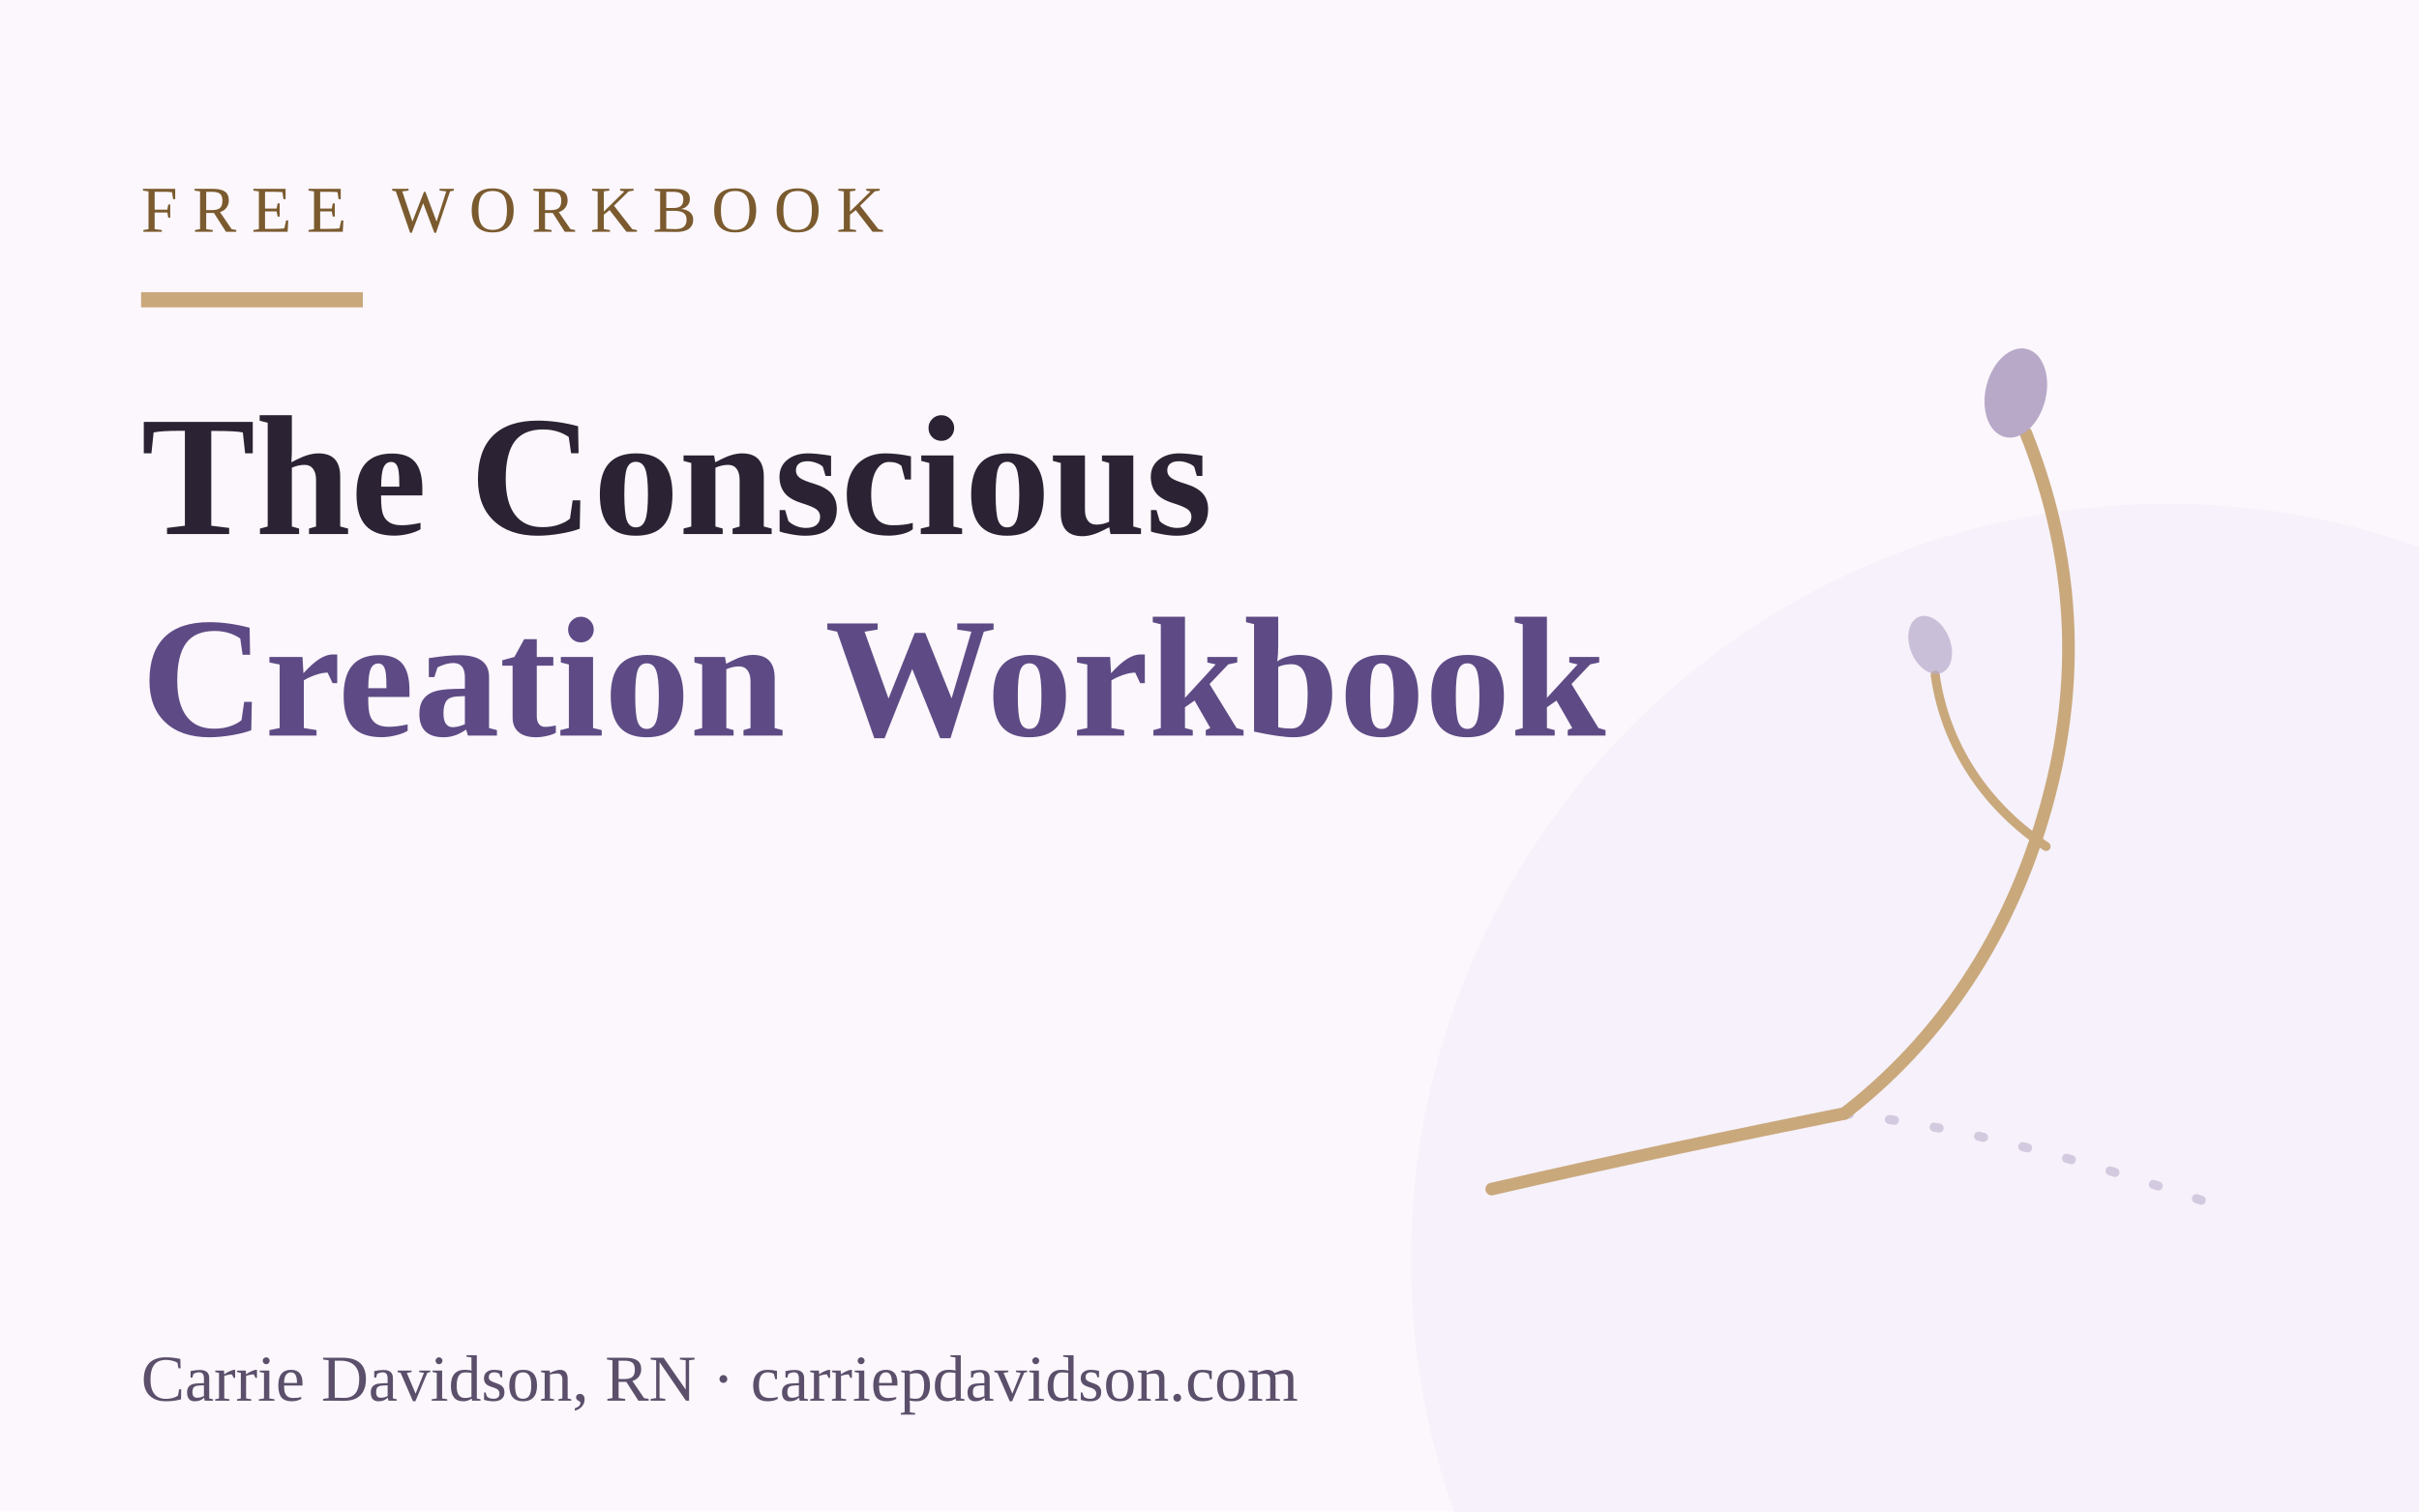
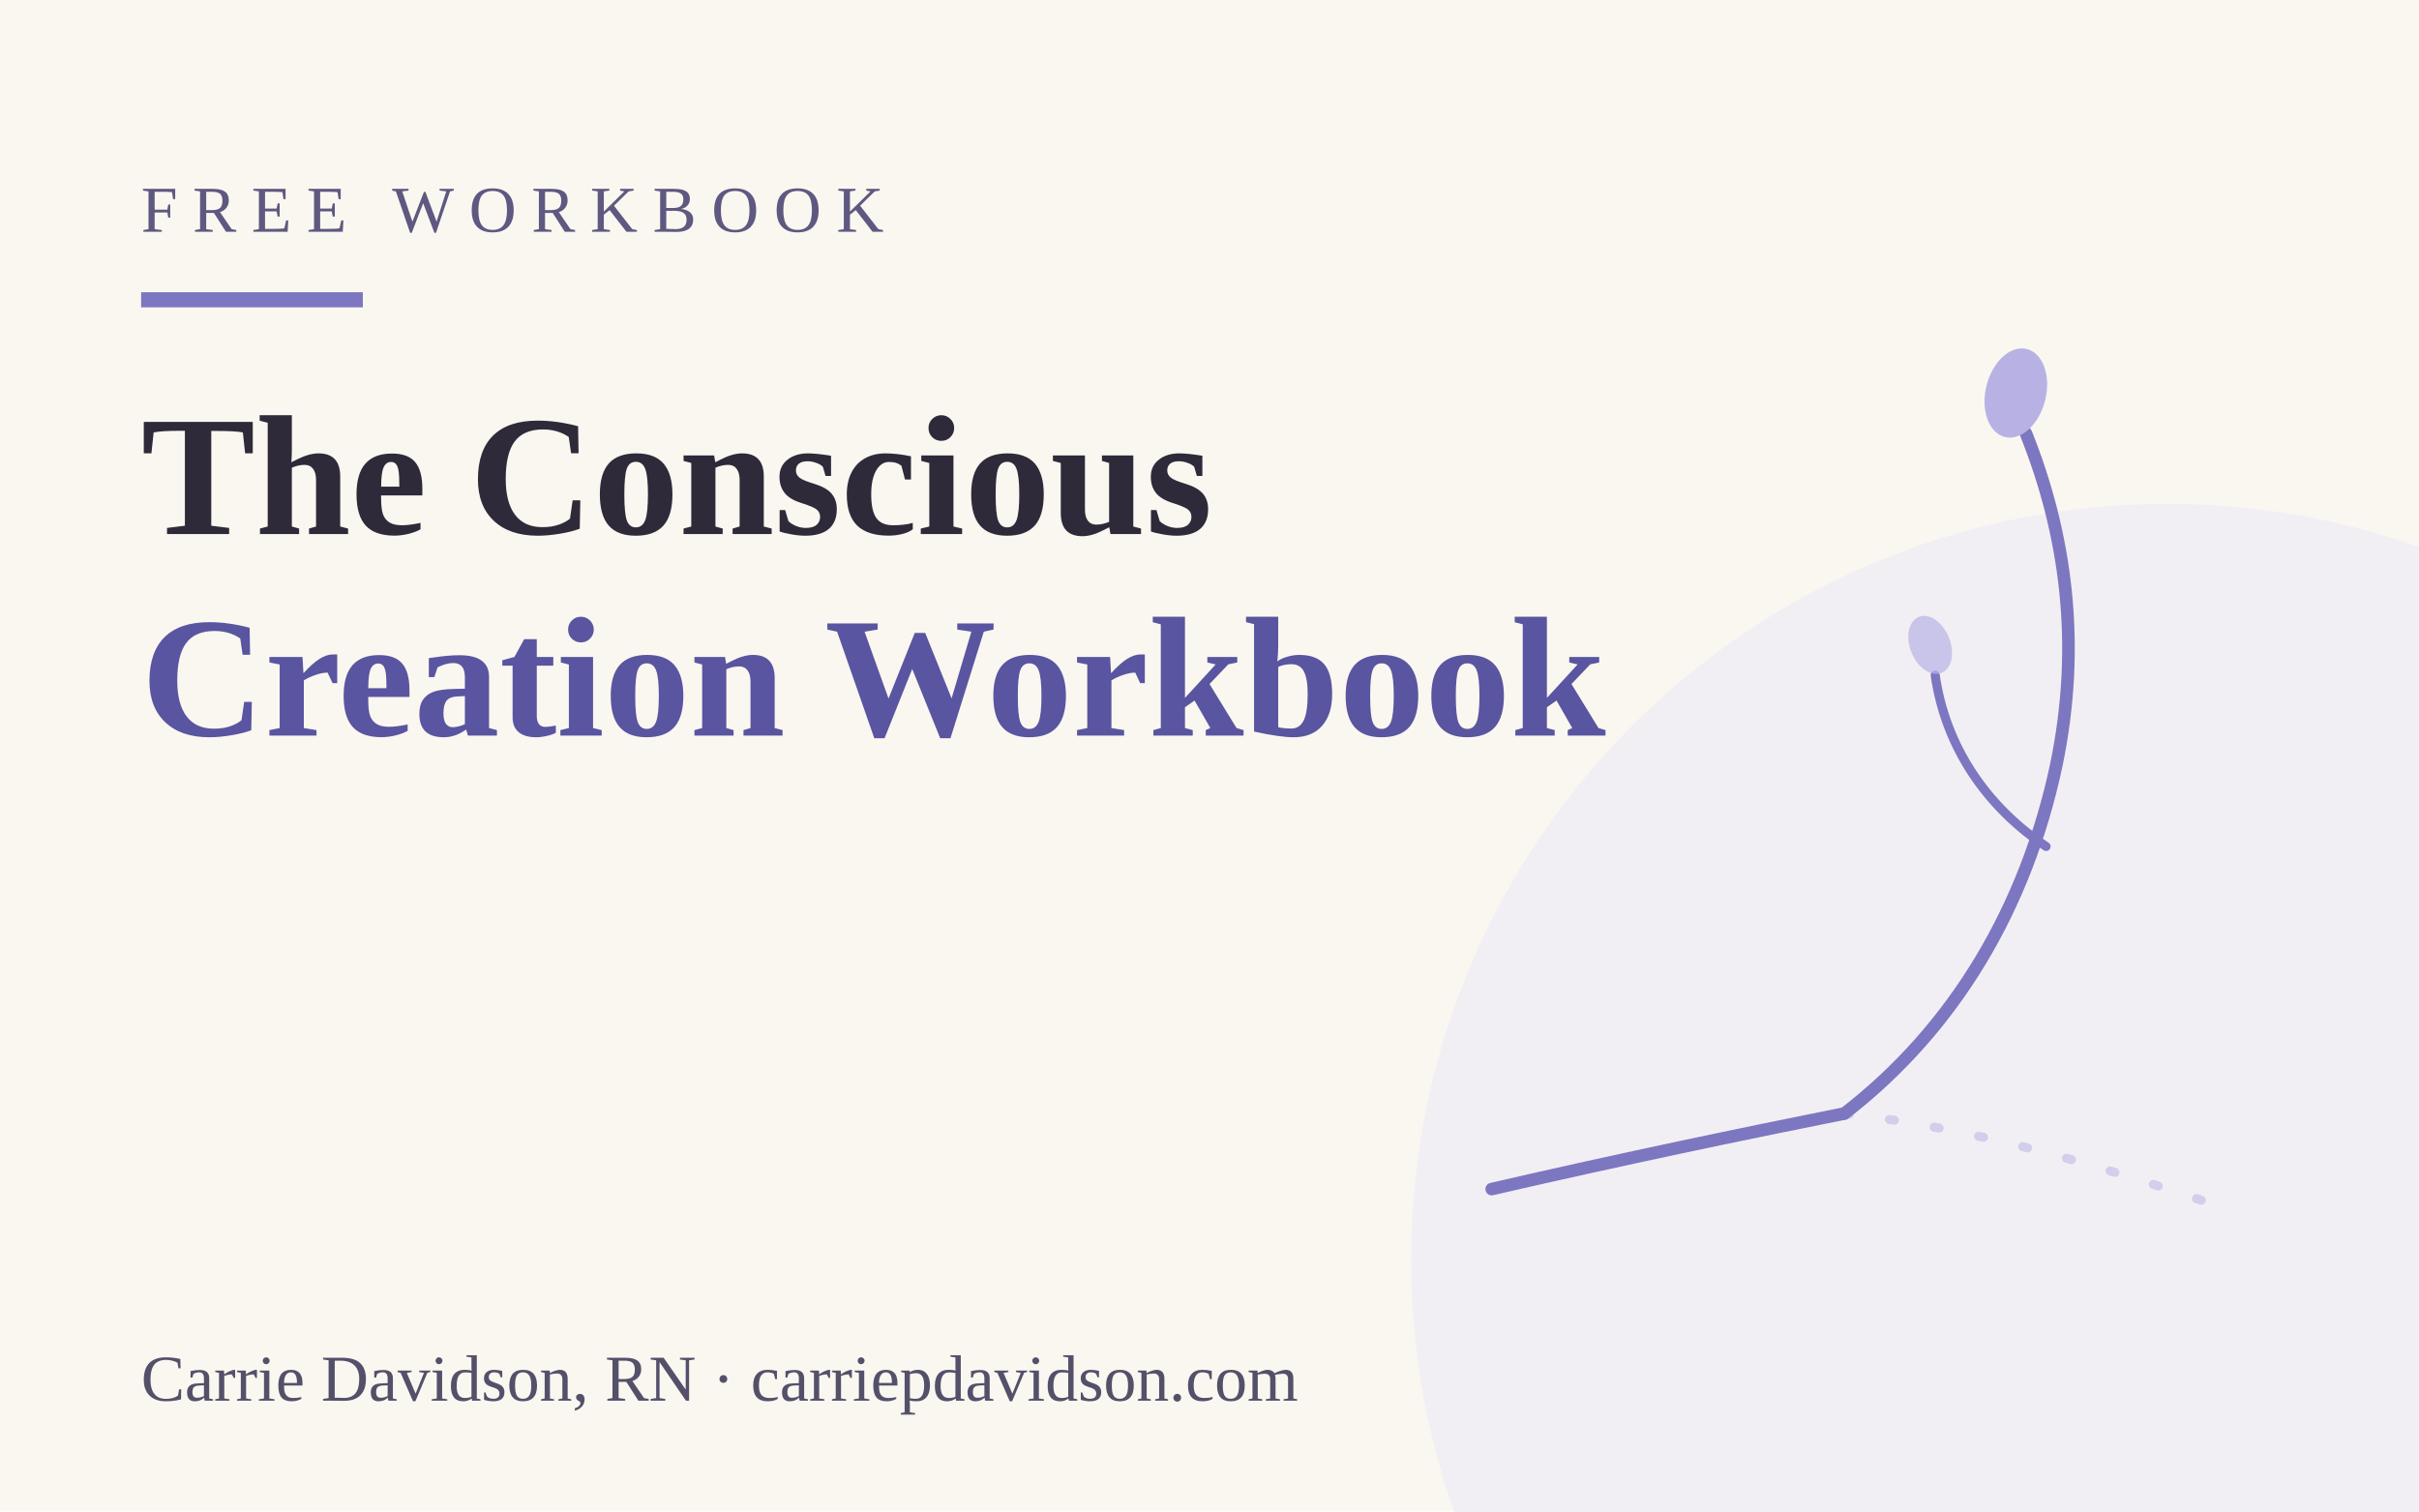
<svg xmlns="http://www.w3.org/2000/svg" width="480" height="300" viewBox="0 0 480 300" role="img" aria-label="Cover of The Conscious Creation Workbook, a free workbook by Carrie Davidson">
-   <rect width="480" height="300" fill="#FBF7FC" />
-   <circle cx="430" cy="250" r="150" fill="#F4ECF8" opacity="0.6" />
-   <path d="M296 236 C 322 230, 346 225, 366 221" fill="none" stroke="#C9A87C" stroke-width="2.5" stroke-linecap="round" />
-   <path d="M366 221 C 392 224, 416 231, 442 240" fill="none" stroke="#B8A9C98C" stroke-width="1.8" stroke-linecap="round" stroke-dasharray="1 8" />
-   <path d="M366 221 C 388 204, 402 180, 408 152 C 413 128, 410 106, 402 86" fill="none" stroke="#C9A87C" stroke-width="2.5" stroke-linecap="round" />
-   <g stroke="#C9A87C" stroke-width="1.8" fill="none" stroke-linecap="round">
+   <rect width="480" height="300" fill="#FAF7F0" />
+   <circle cx="430" cy="250" r="150" fill="#ECEAF7" opacity="0.6" />
+   <path d="M296 236 C 322 230, 346 225, 366 221" fill="none" stroke="#7C77C0" stroke-width="2.5" stroke-linecap="round" />
+   <path d="M366 221 C 392 224, 416 231, 442 240" fill="none" stroke="#B8B2E48C" stroke-width="1.8" stroke-linecap="round" stroke-dasharray="1 8" />
+   <path d="M366 221 C 388 204, 402 180, 408 152 C 413 128, 410 106, 402 86" fill="none" stroke="#7C77C0" stroke-width="2.5" stroke-linecap="round" />
+   <g stroke="#7C77C0" stroke-width="1.8" fill="none" stroke-linecap="round">
    <path d="M406 168 C 394 160, 386 148, 384 134" />
  </g>
-   <ellipse cx="400" cy="78" rx="6" ry="9" transform="rotate(14 400 78)" fill="#B8A9C9" />
-   <ellipse cx="383" cy="128" rx="4" ry="6" transform="rotate(-22 383 128)" fill="#B8A9C9" opacity="0.7" />
-   <rect x="28" y="58" width="44" height="3" fill="#C9A87C" />
-   <text x="28" y="46" font-family="Georgia, 'Times New Roman', serif" font-size="13" letter-spacing="3" fill="#7A5A2E">FREE WORKBOOK</text>
-   <text x="28" y="106" font-family="Georgia, 'Times New Roman', serif" font-size="34" font-weight="bold" fill="#2B2333">The Conscious</text>
-   <text x="28" y="146" font-family="Georgia, 'Times New Roman', serif" font-size="34" font-weight="bold" fill="#5E4B85">Creation Workbook</text>
-   <text x="28" y="278" font-family="Georgia, 'Times New Roman', serif" font-size="13" fill="#5B4F6B">Carrie Davidson, RN · carriepdavidson.com</text>
+   <ellipse cx="400" cy="78" rx="6" ry="9" transform="rotate(14 400 78)" fill="#B8B2E4" />
+   <ellipse cx="383" cy="128" rx="4" ry="6" transform="rotate(-22 383 128)" fill="#B8B2E4" opacity="0.7" />
+   <rect x="28" y="58" width="44" height="3" fill="#7C77C0" />
+   <text x="28" y="46" font-family="Georgia, 'Times New Roman', serif" font-size="13" letter-spacing="3" fill="#5F5880">FREE WORKBOOK</text>
+   <text x="28" y="106" font-family="Georgia, 'Times New Roman', serif" font-size="34" font-weight="bold" fill="#2E2A3A">The Conscious</text>
+   <text x="28" y="146" font-family="Georgia, 'Times New Roman', serif" font-size="34" font-weight="bold" fill="#5A55A0">Creation Workbook</text>
+   <text x="28" y="278" font-family="Georgia, 'Times New Roman', serif" font-size="13" fill="#55506A">Carrie Davidson, RN · carriepdavidson.com</text>
</svg>
